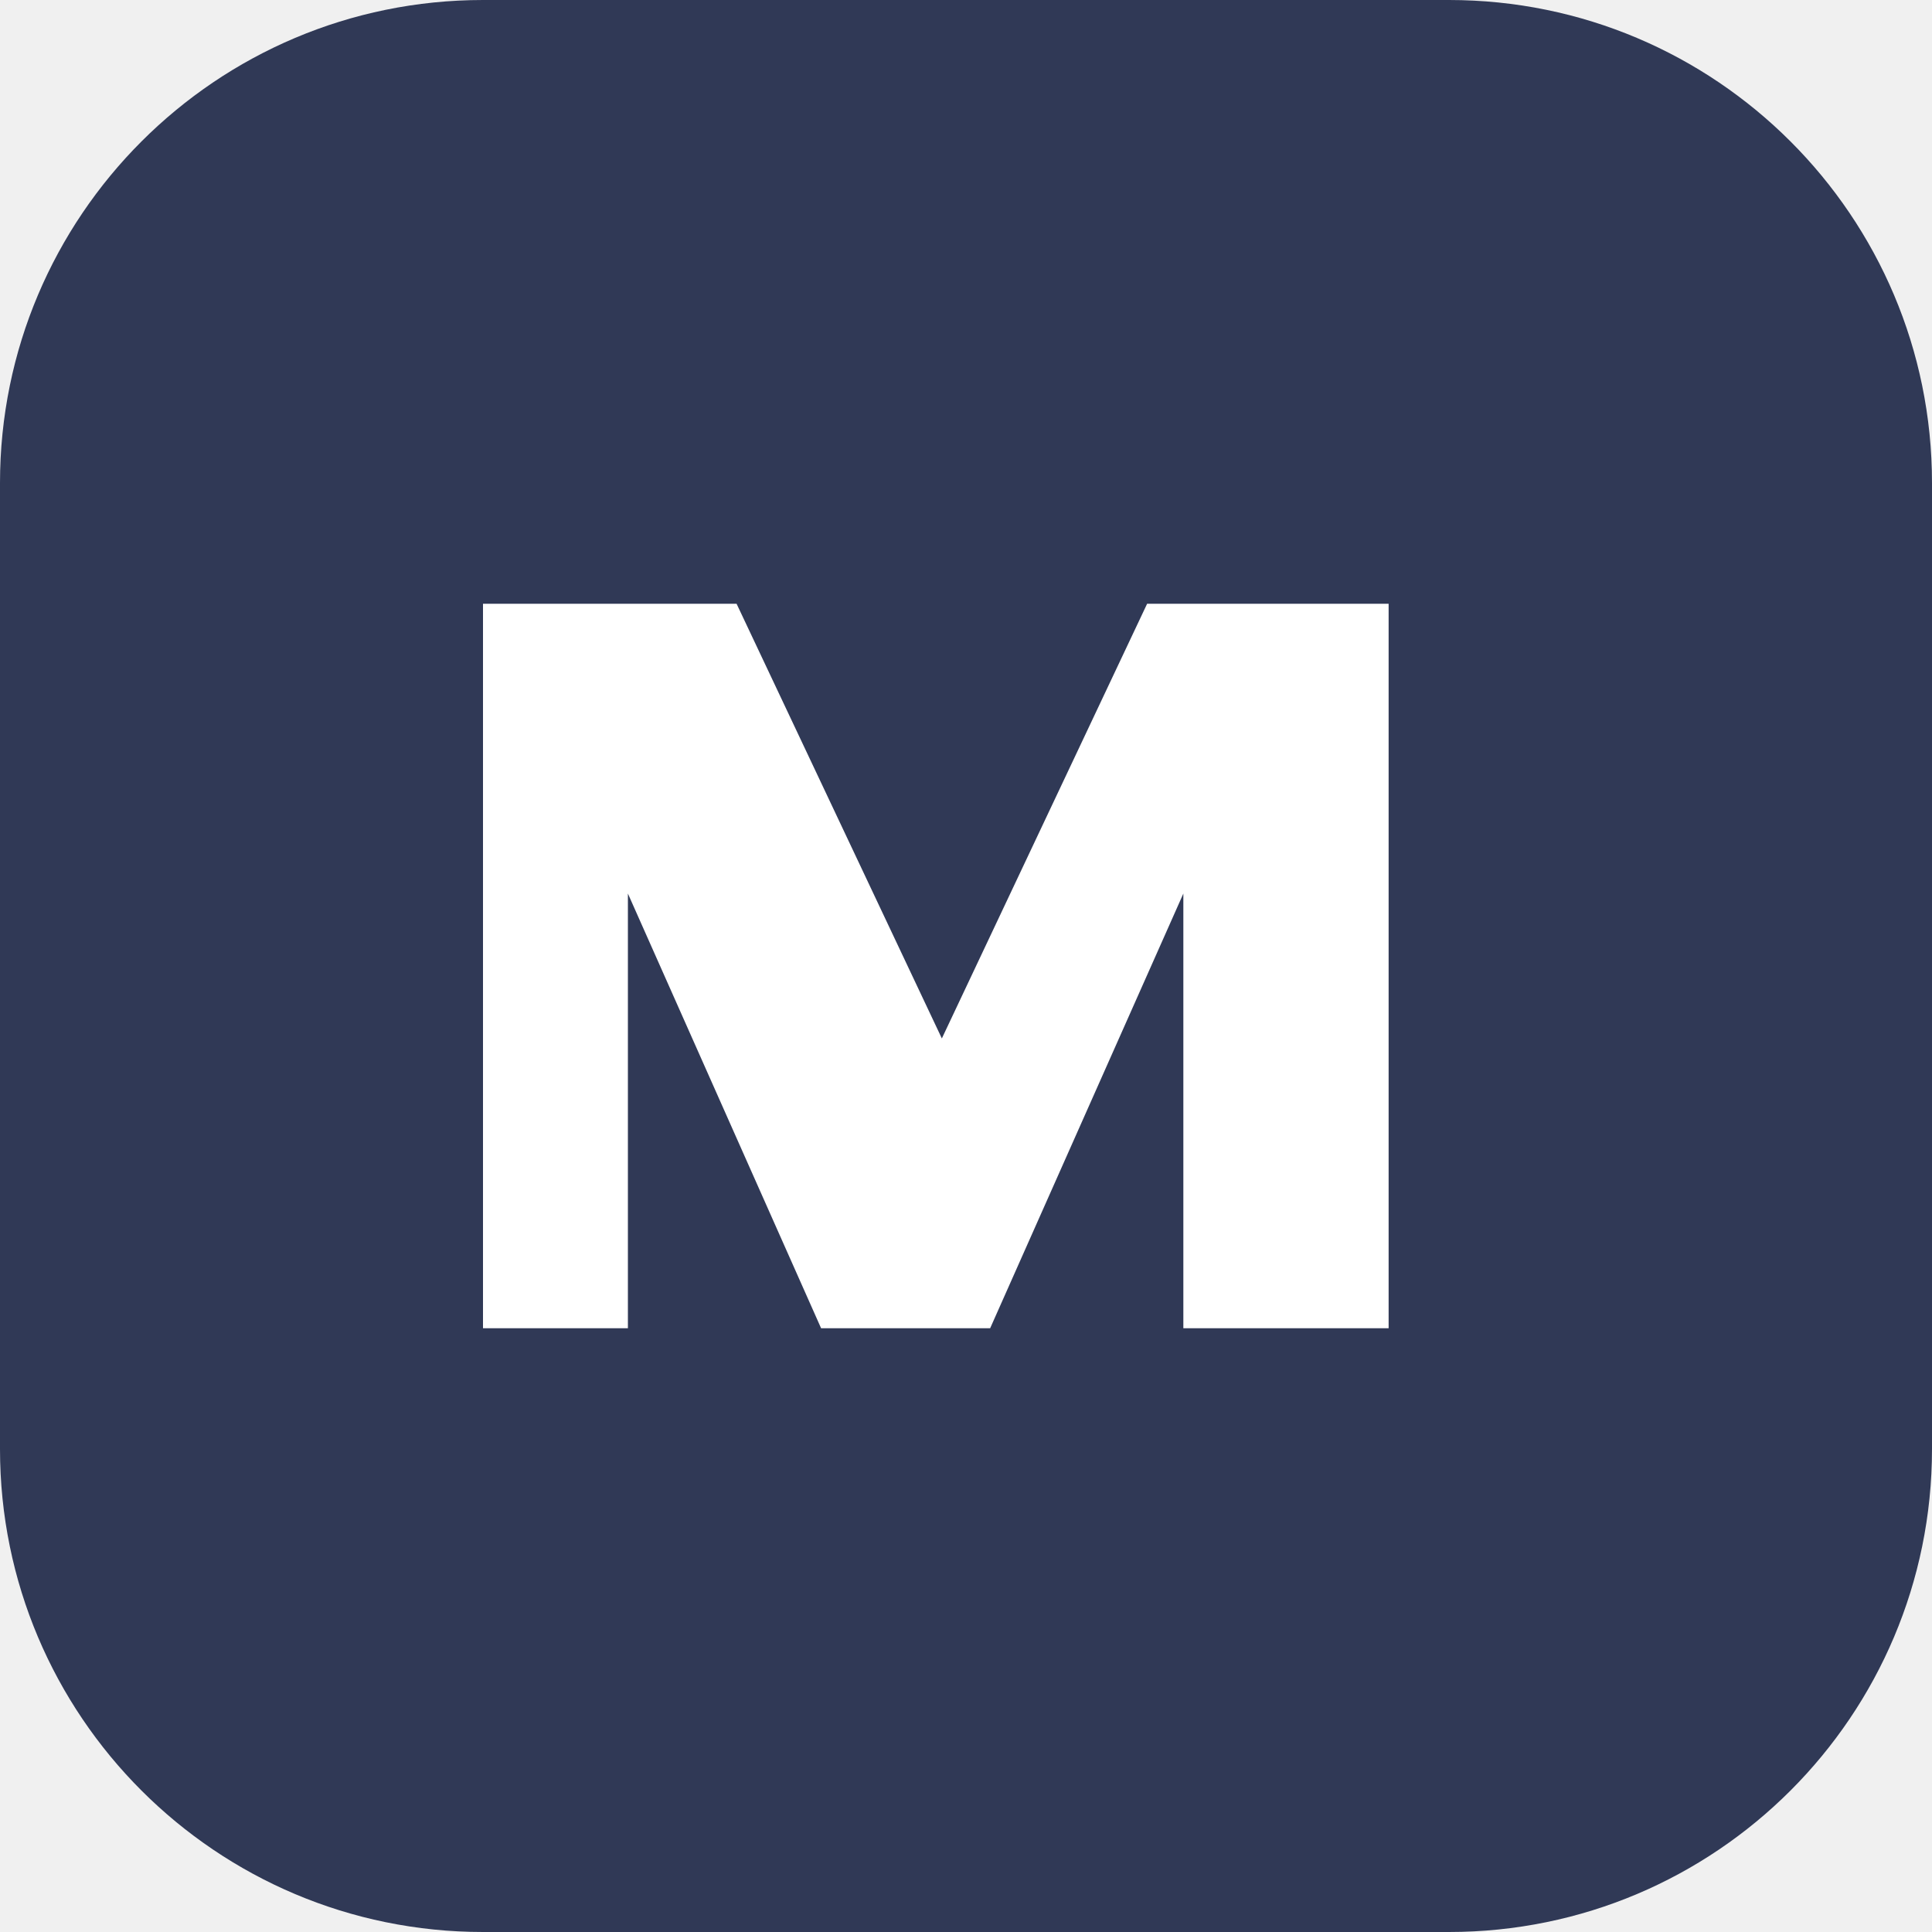
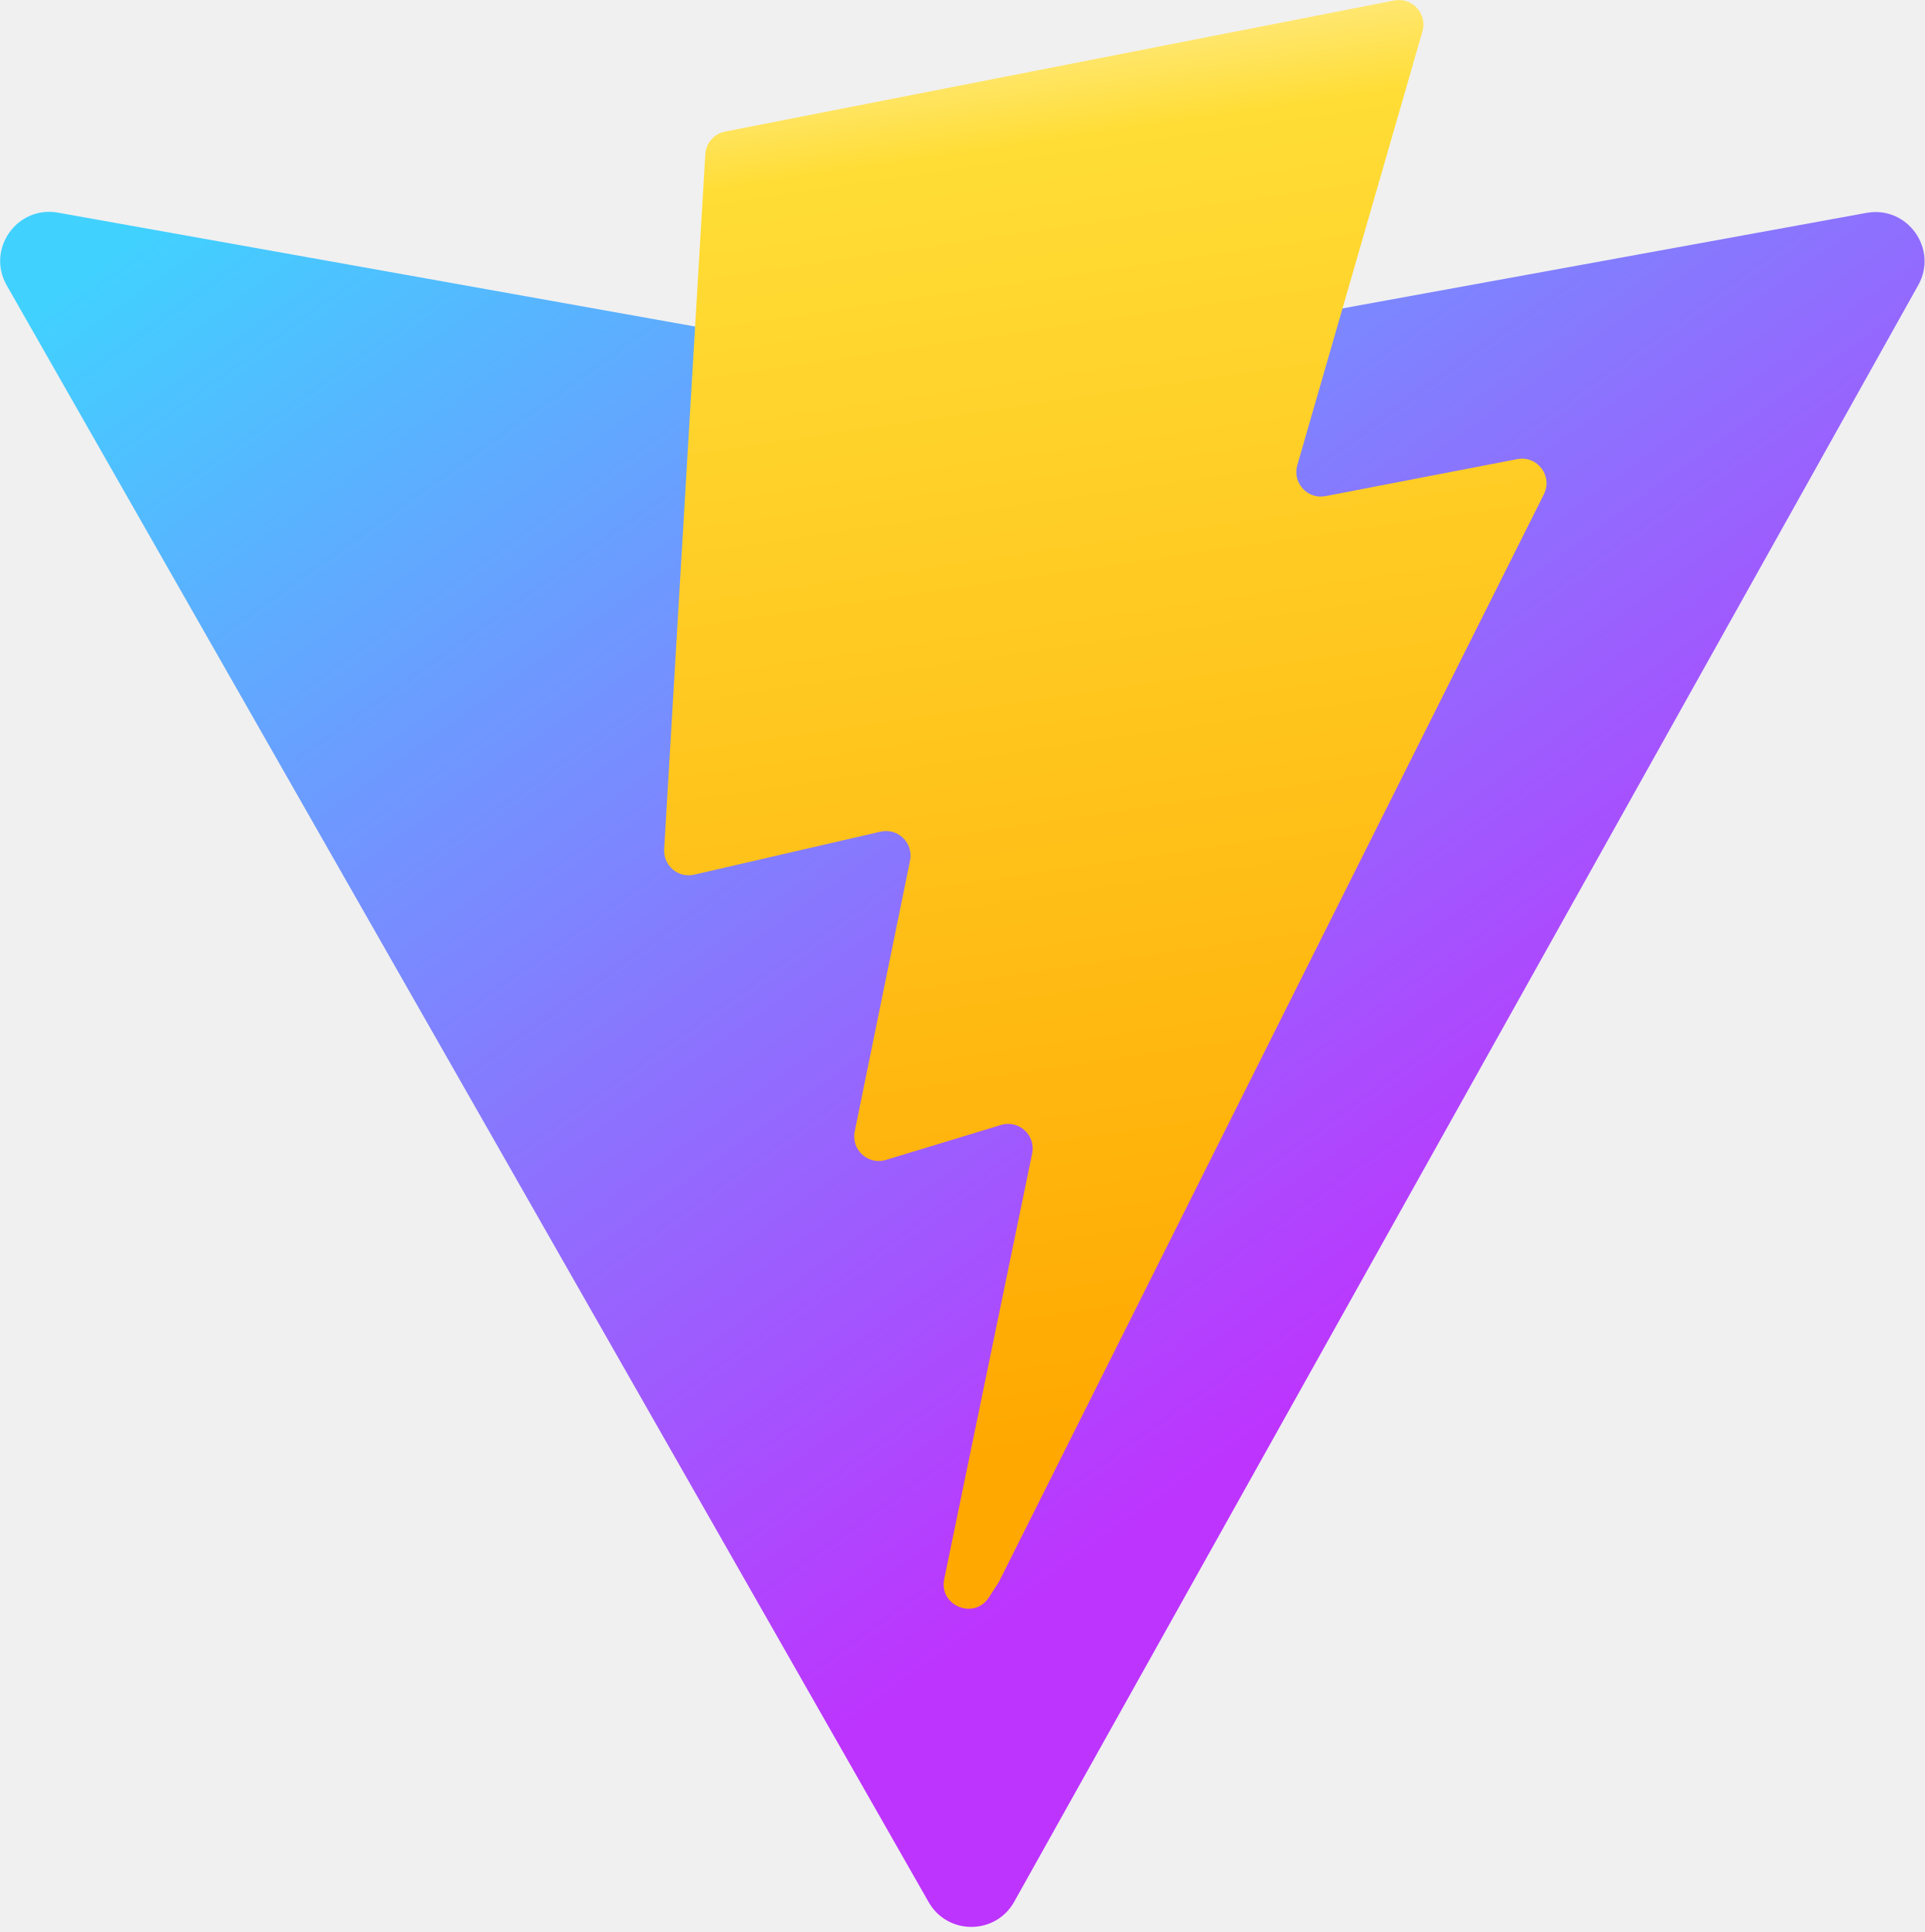
- <svg xmlns="http://www.w3.org/2000/svg" viewBox="0 0 32 32" fill="none">
-   <rect width="32" height="32" rx="8" fill="#303956" />
-   <path d="M8 22V10h4.2l3.4 7.2L19 10h4v12h-3.4V14.8L16.4 22h-2.8l-3.2-7.2V22H8z" fill="#fff" />
+ <svg xmlns="http://www.w3.org/2000/svg" aria-hidden="true" role="img" class="iconify iconify--logos" width="31.88" height="32" preserveAspectRatio="xMidYMid meet" viewBox="0 0 256 257">
+   <defs>
+     <linearGradient id="IconifyId1813088fe1fbc01fb466" x1="-.828%" x2="57.636%" y1="7.652%" y2="78.411%">
+       <stop offset="0%" stop-color="#41D1FF" />
+       <stop offset="100%" stop-color="#BD34FE" />
+     </linearGradient>
+     <linearGradient id="IconifyId1813088fe1fbc01fb467" x1="43.376%" x2="50.316%" y1="2.242%" y2="89.03%">
+       <stop offset="0%" stop-color="#FFEA83" />
+       <stop offset="8.333%" stop-color="#FFDD35" />
+       <stop offset="100%" stop-color="#FFA800" />
+     </linearGradient>
+   </defs>
+   <path fill="url(#IconifyId1813088fe1fbc01fb466)" d="M255.153 37.938L134.897 252.976c-2.483 4.44-8.862 4.466-11.382.048L.875 37.958c-2.746-4.814 1.371-10.646 6.827-9.67l120.385 21.517a6.537 6.537 0 0 0 2.322-.004l117.867-21.483c5.438-.991 9.574 4.796 6.877 9.62Z" />
+   <path fill="url(#IconifyId1813088fe1fbc01fb467)" d="M185.432.063L96.44 17.501a3.268 3.268 0 0 0-2.634 3.014l-5.474 92.456a3.268 3.268 0 0 0 3.997 3.378l24.777-5.718c2.318-.535 4.413 1.507 3.936 3.838l-7.361 36.047c-.495 2.426 1.782 4.5 4.151 3.78l15.304-4.649c2.372-.72 4.652 1.36 4.15 3.788l-11.698 56.621c-.732 3.542 3.979 5.473 5.943 2.437l1.313-2.028l72.516-144.72c1.215-2.423-.88-5.186-3.54-4.672l-25.505 4.922c-2.396.462-4.435-1.77-3.759-4.114l16.646-57.705c.677-2.35-1.37-4.583-3.769-4.113Z" />
</svg>
